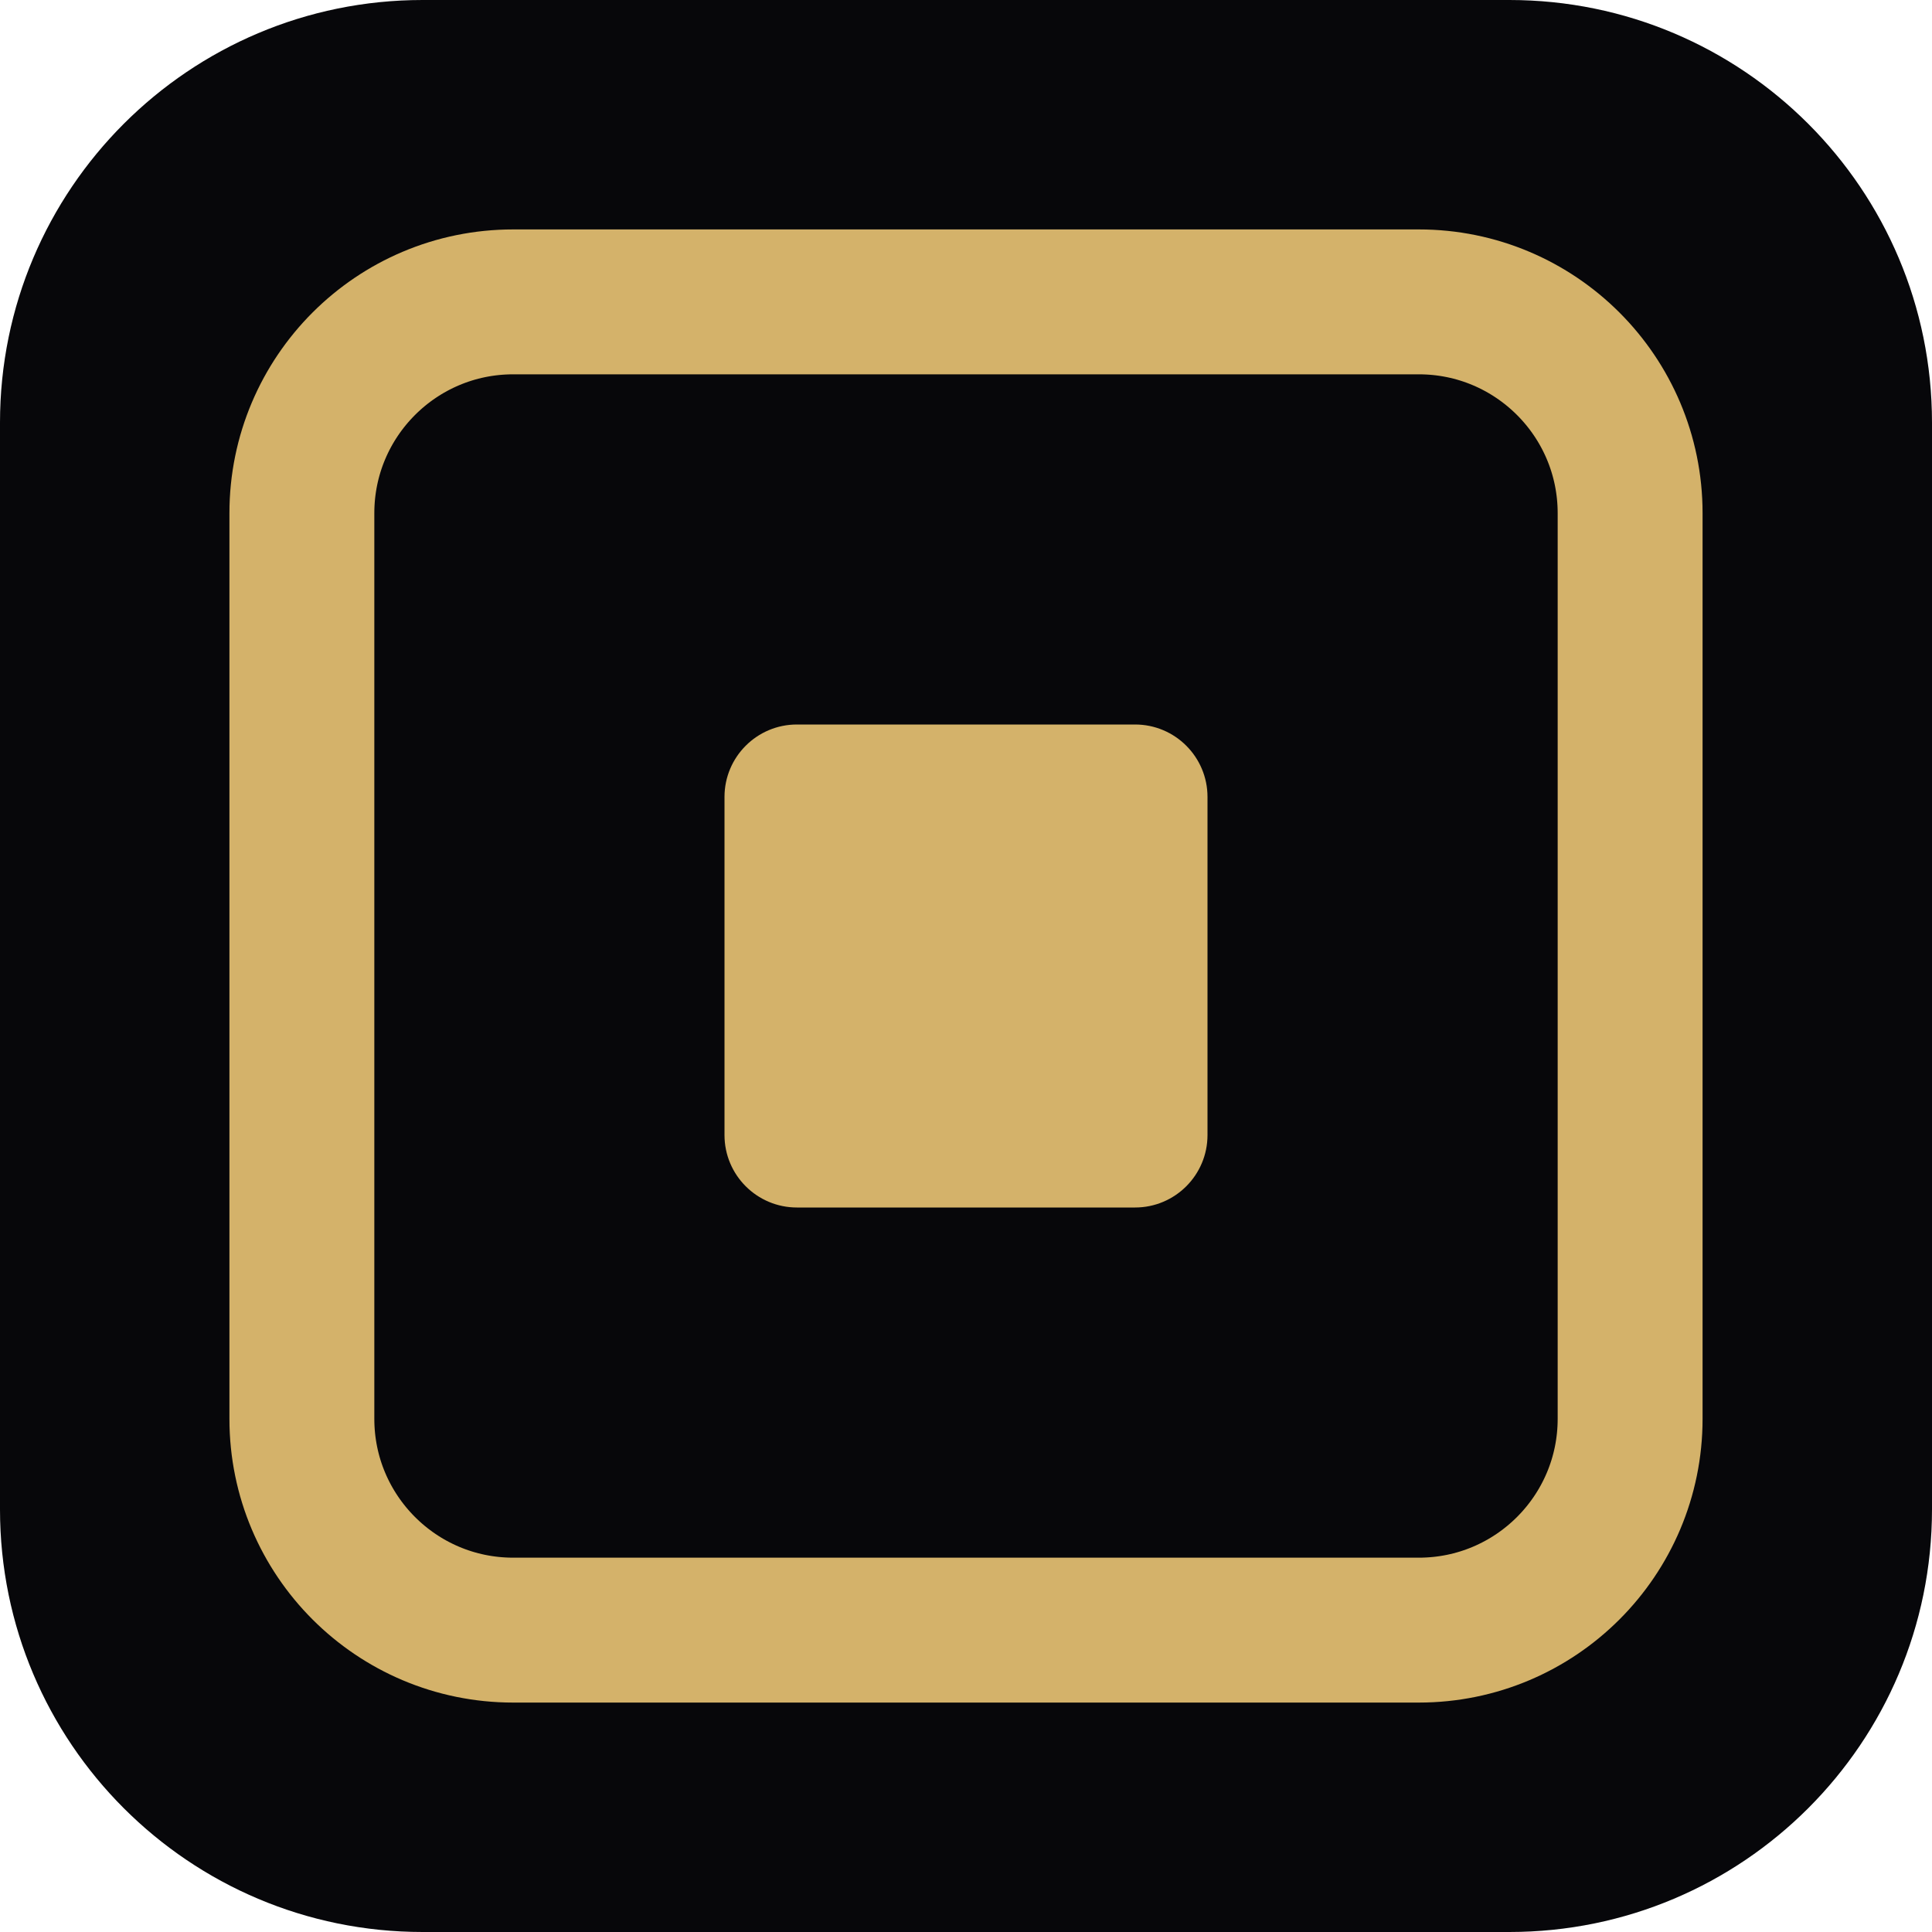
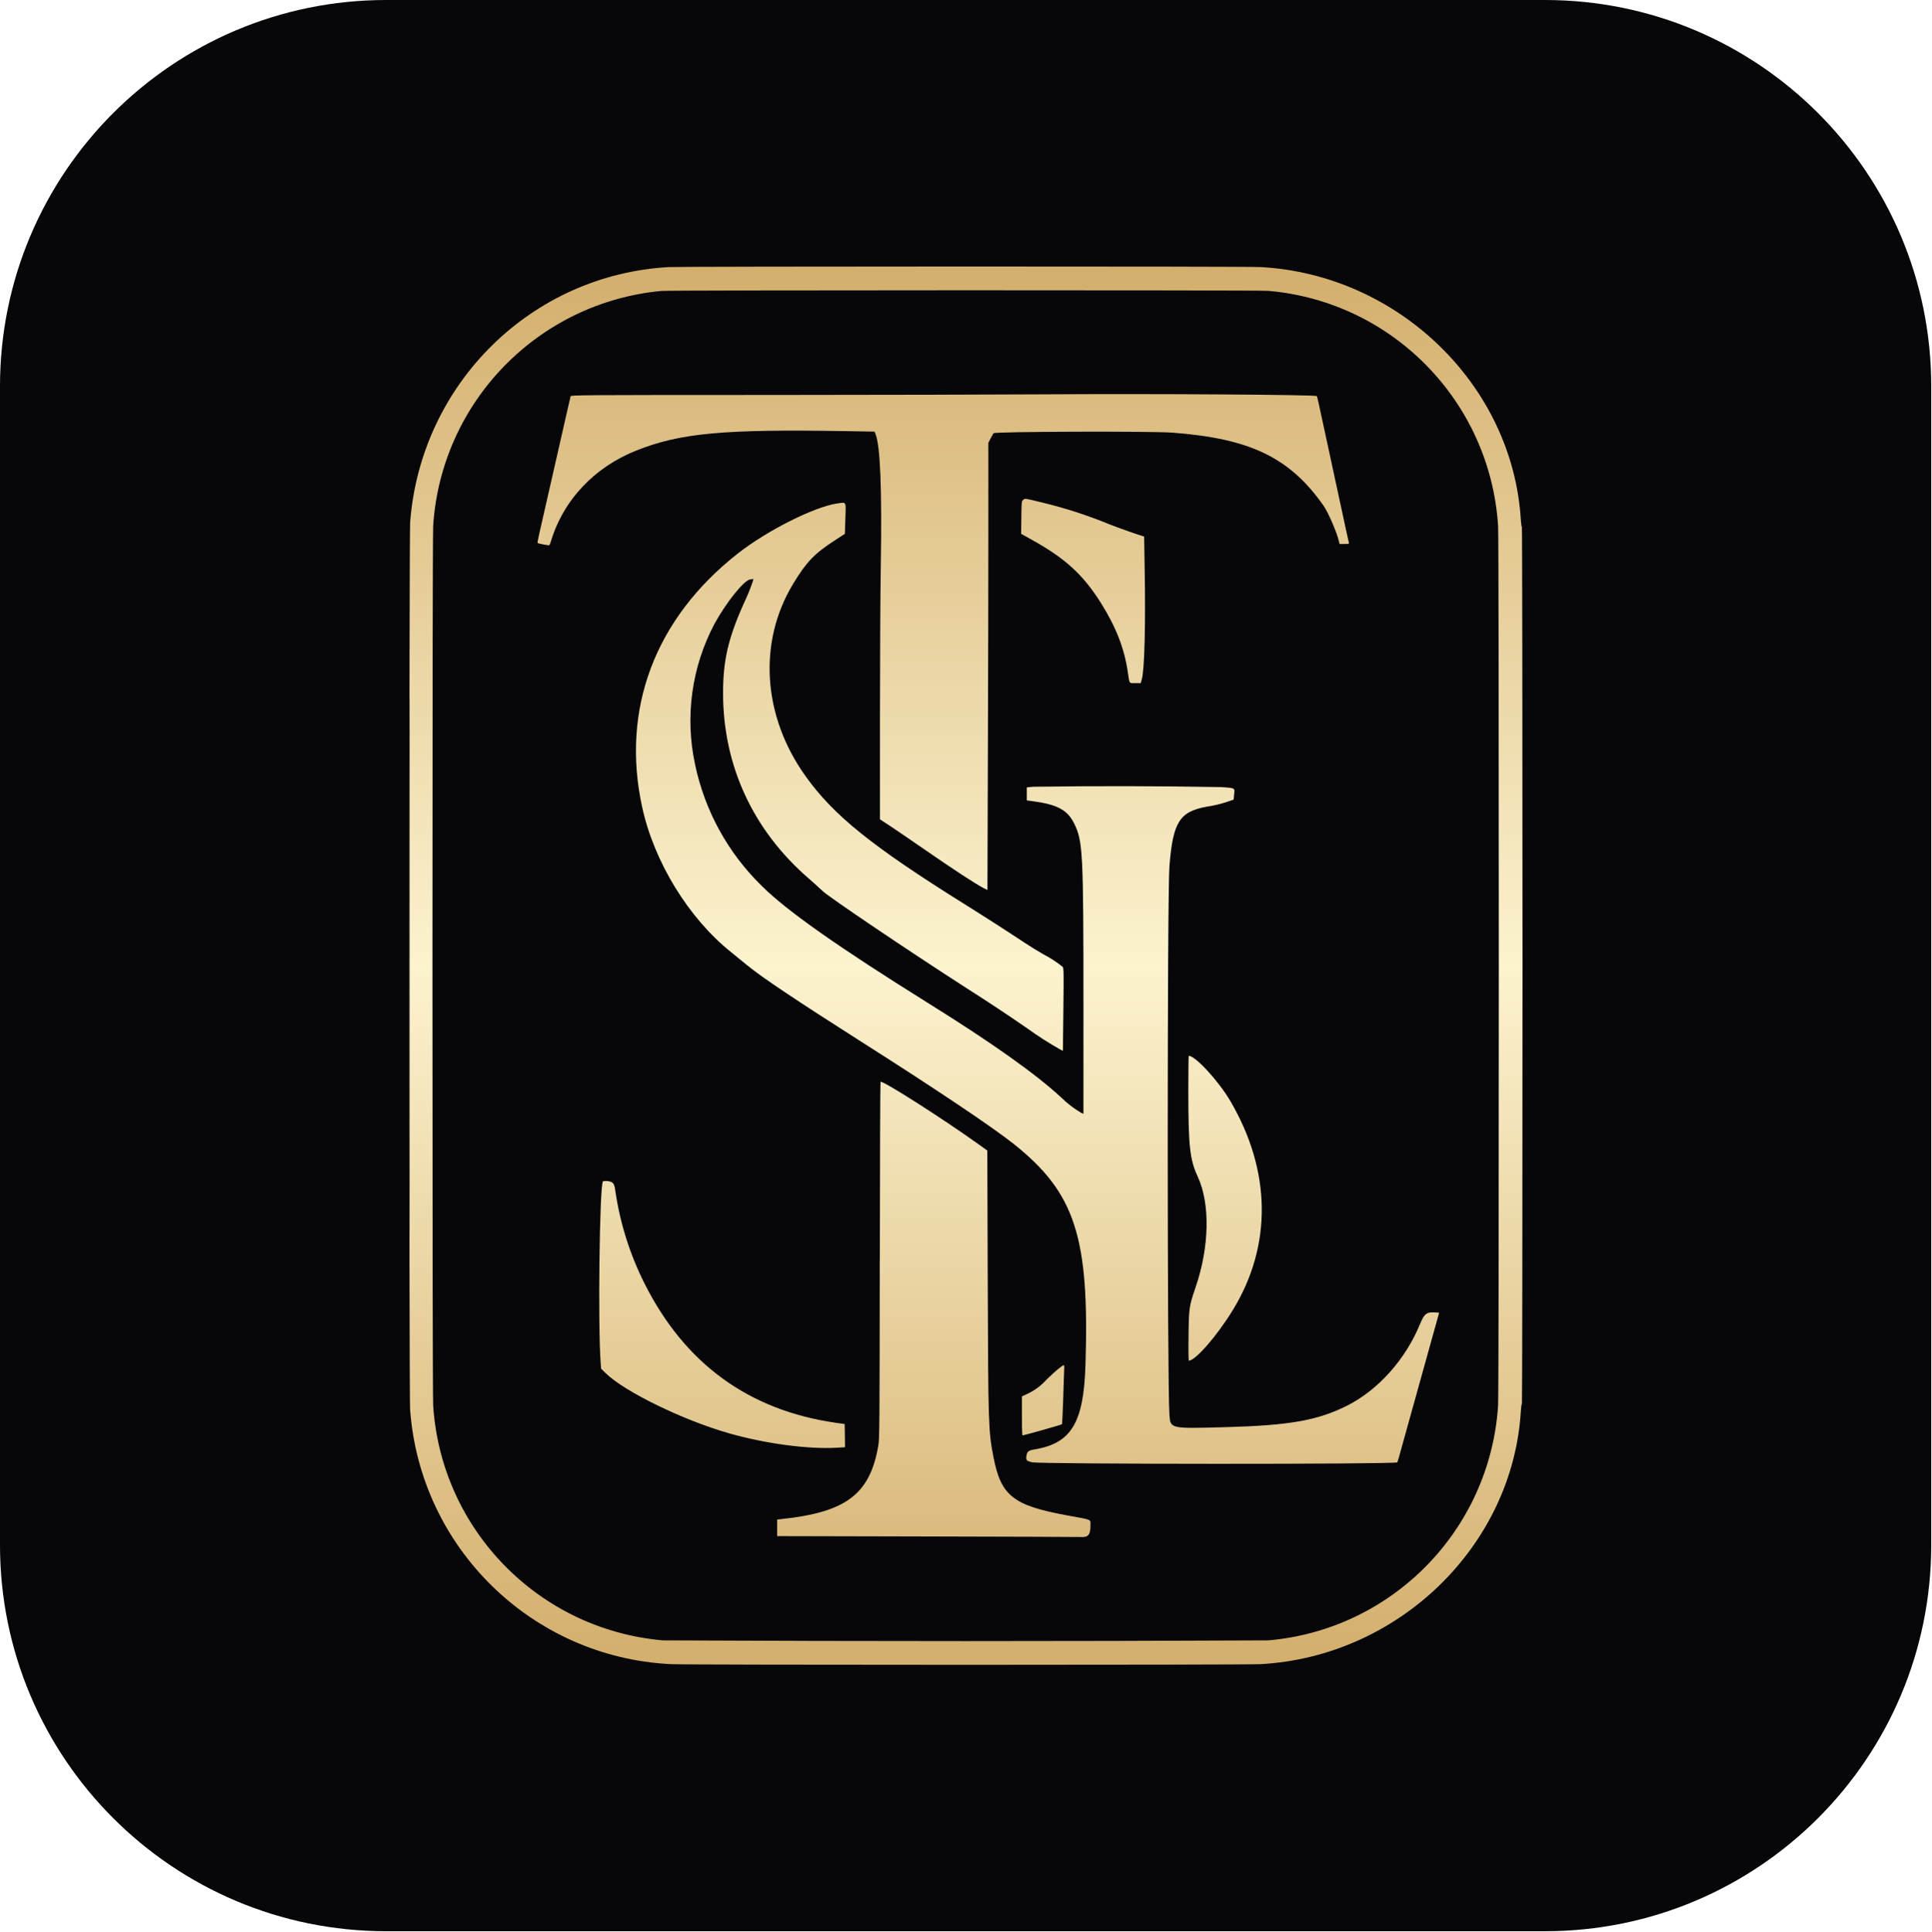
- <svg xmlns="http://www.w3.org/2000/svg" viewBox="0 0 32 32">
-   <rect width="32" height="32" rx="7" fill="#07070a" />
-   <rect x="5" y="5" width="22" height="22" rx="3.5" fill="none" stroke="#d4b26a" stroke-width="2.4" />
-   <rect x="12" y="12" width="8" height="8" rx="1.2" fill="#d4b26a" />
+ <svg xmlns="http://www.w3.org/2000/svg" viewBox="0 0 2320 2320">
+   <defs>
+     <linearGradient id="g" x1="0" y1="0" x2="0" y2="1">
+       <stop offset="0" stop-color="#d3ae6c" />
+       <stop offset=".5" stop-color="#fcf3cf" />
+       <stop offset="1" stop-color="#d3ae6c" />
+     </linearGradient>
+   </defs>
+   <rect width="2320" height="2320" rx="464" fill="#07070a" />
+   <path transform="translate(491.8 320.0) scale(0.84)" fill="url(#g)" fill-rule="evenodd" d="M371.1 1C174.6 11.9 16.6 167.4 1.1 365.5-.5 383.3-.5 1616.7 1 1634.6A393.4 393.4 0 0 0 373.4 1999c24.5 1.3 819.5 1.3 844 0 197.3-10.8 360.2-169 372.1-361.3.4-6 1-11 1.6-11.3.4-.3.8-282.7.8-627.5 0-345-.4-626.8-.9-626.5s-1.1-4.3-1.5-10.2C1577.7 170 1414.7 11.8 1217.5 1 1196-.2 392.9 0 371.1 1m-10.6 34.1A361 361 0 0 0 34 370.8c-1.4 21.4-1.4 1237 0 1258.4A360.6 360.6 0 0 0 362.5 1965a89281 89281 0 0 0 866 0 360.6 360.6 0 0 0 328.5-335.8c1.4-21.4 1.4-1237 0-1258.4A360.6 360.6 0 0 0 1228.5 35c-13.6-1.2-854.8-1.1-868 .1m548 147.9c-60 .4-236.9.8-393.2.9-269.7 0-284.2.2-284.7 1.8l-4.5 19.3-24 105.5c-17.8 77.5-19.4 84.6-18.7 85.2.5.5 13.4 3.1 16.2 3.2.6 0 1.6-1.8 2.3-4.1 17.6-60 62.3-107.6 123.3-131.7 62.8-24.8 123.8-30.4 298.2-27.5l41.8.7 1.3 3.2c7 16.4 9.4 78.7 7.7 188-.7 40.1-1.2 138.3-1.2 218.1v145.2l16.3 10.7c8.9 6 28.4 19.2 43.2 29.5 47 32.5 77 52.1 89 58.3l5.2 2.6.6-192.7c.4-106 .7-249.9.7-319.8v-127l3-6 4.4-7.8c1.9-2.4 225.7-3.1 256.1-.8 111.1 8.4 167.4 35.6 215.7 104.2 7 9.9 19.7 39.5 22.3 51.8l.7 3.2h7c6.1 0 6.9-.2 6.4-1.7l-4.5-20.3-28.5-132c-10-46.8-12.4-57-12.8-57.5-2-2-231.3-3.5-389.3-2.5m-30.6 150.9c-2.4 2-2.4 2-2.7 25.3l-.3 23.3 15.3 8.5c48.2 26.8 73.4 50 99 90.7 21.7 34.7 33.3 64.7 38.3 98.8 2.6 17.2 1.4 15.5 10.6 15.5h7.8l1.5-5.2c4-13.7 5.6-78.8 4.1-162l-.7-42.4-13.2-4.3a843 843 0 0 1-36.6-13.3 656 656 0 0 0-94.5-30.7c-27.2-6.7-25.8-6.5-28.6-4.2M612 339c-33.2 5-100.1 38.6-142 71.4-118.8 93-167.8 223-137 363.4 17.1 78.1 66.3 158.3 127 206.9l23.2 18.9c20.2 16.7 70 50 160.8 107.8 108.7 69 190.8 124.1 220.6 147.9 87.7 70 108.1 133.1 102.3 316.1-2.6 82.5-20.3 111.8-72.8 120.5-8.7 1.4-10.7 3-11.7 9.5-.8 5.9.2 7 8.1 8.9 11.8 2.8 519.4 3 522.3.1.2-.2 1.2-3.2 2.2-6.7l52.4-188.3 5.3-19-4.6-.3c-13.3-1-16.5 1.4-22.6 16.2-21 51.2-60.3 95-105 117.3-42 21-82.2 28-174 30.5-78.6 2.2-78 2.3-79.5-17.4-3.3-43.5-3.3-744.2 0-785.3 5-62.4 14.3-77.4 52.7-84.6a168 168 0 0 0 31.4-7.6l7.7-2.6.7-7.4c.9-9.6 1.8-9-18-10.5a8435 8435 0 0 0-269.7-.5l-8.8.9v18.6l8.8 1.2c35.2 4.8 49.7 12.7 59.2 32.4 12.2 25 13 41.3 13 258.4V1212l-4.2-2a150 150 0 0 1-27.3-21.1c-35.8-33.3-98.4-77.8-189.5-134.6-129.1-80.5-203.8-133-239.1-168.3a340 340 0 0 1-95.3-173.5 296 296 0 0 1 28-201.8c16.9-30.7 42-61.8 50.7-63l4.7-.7-.6 2.8a285 285 0 0 1-13 31.9c-22.5 50.2-30 82.4-29.8 129.8.4 103.2 43 195 122.4 263.8 5.8 5 14.7 13 19.8 17.9 9.8 9.3 123 85.6 207.2 139.8a2599 2599 0 0 1 86 57 507 507 0 0 0 45.6 29.3l5 2.6.7-59.1c.6-53.5.5-59.3-1-61A161 161 0 0 0 907 984a469 469 0 0 1-26.5-16.3 4084 4084 0 0 0-87.5-56.2c-131.3-82.1-186-126-226.2-182.1-61.6-85.9-68.6-191.3-18.3-274.9 19.1-31.6 30.5-43.6 59.7-62.5l14.6-9.5.7-21.2c.9-26 1.8-24.2-11.5-22.2M.5 1000c0 345.1.1 486.3.3 313.8V686.3C.6 513.7.5 654.9.5 1000M1114 1178.8c0 79.2 2.1 98.5 13.4 122.9 18 38.7 16.8 100.5-3 158.3-9.3 27.2-9.7 29.8-10.1 69.8-.3 20 0 35.2.4 35.2 9.4 0 40.5-35.7 62.8-72.2 56.6-92.3 55.3-199.2-3.6-299.4-16.7-28.4-49.8-64.4-59.3-64.4-.3 0-.6 22.4-.6 49.8m-441.3 242c-.2 238.2-.4 255.4-2 265.2-11.8 69.8-45.8 95.7-138.5 105.5l-6.2.7v23.7l215.3.5c118.3.3 217 .6 219.2.8 10.2.6 13.5-3.2 13.5-15.9 0-10 3.9-8.2-32.1-14.8-79-14.5-95.9-28-106.8-84.7-7-36.5-7.3-45.9-8-252.3l-.6-185-12.5-9c-51.5-36.8-134-89.5-140.2-89.5-.4 0-.9 114.6-1 254.8m-396.1-112c-4.8 8.4-7.2 208.6-3.1 259.7l.6 8 6.7 6.5c26.7 26.3 111.4 67.5 176.7 86 51.8 14.7 112.4 22.8 153.2 20.5l12.2-.7-.2-16.6-.3-16.6-12.3-1.7q-187.5-27-274.1-199.6a434 434 0 0 1-41.2-129.6c-1.3-11-2.8-14.1-7-15.6-3.6-1.3-10.6-1.5-11.2-.3M929 1576c-3.6 2.8-11.5 9.9-17.5 15.8a86 86 0 0 1-28 20.8l-7.5 3.5v28c0 19.2.3 27.8 1 27.8 1.8 0 55.4-15.2 56.2-15.9.4-.3 1.2-16 1.8-34.6.5-18.7 1.2-37.7 1.4-42.2.4-9.7.9-9.5-7.4-3.2" />
</svg>
